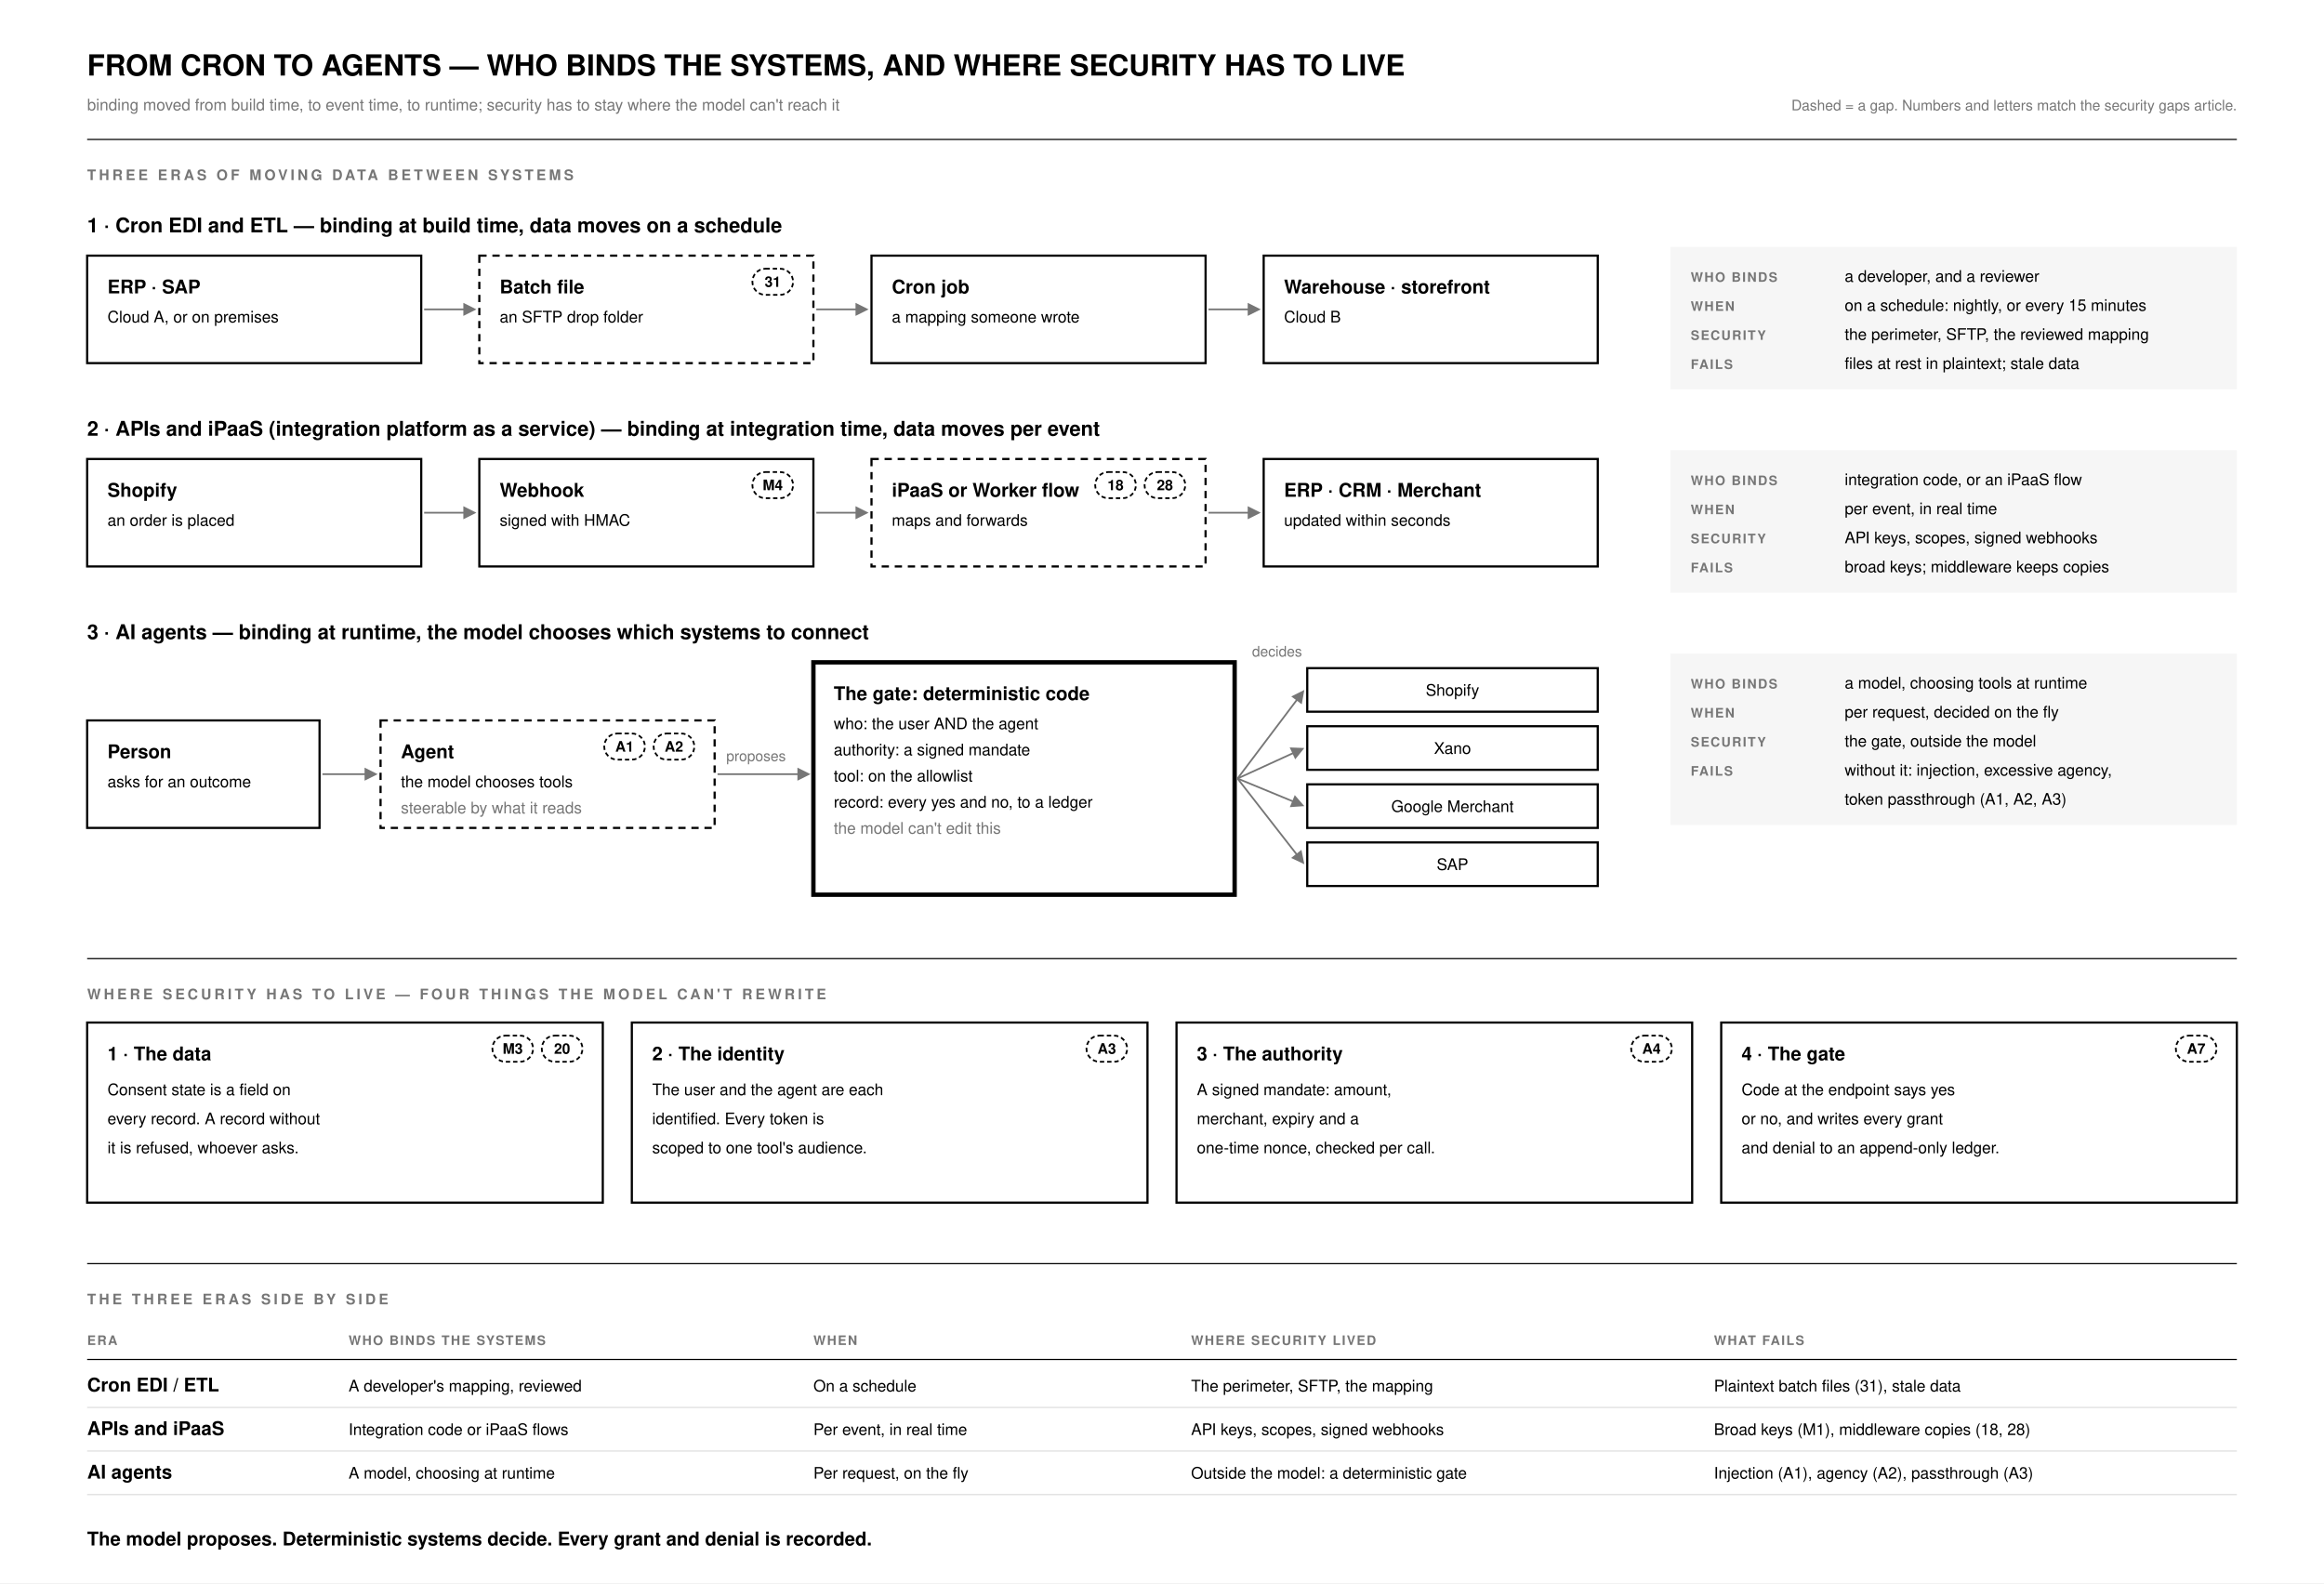
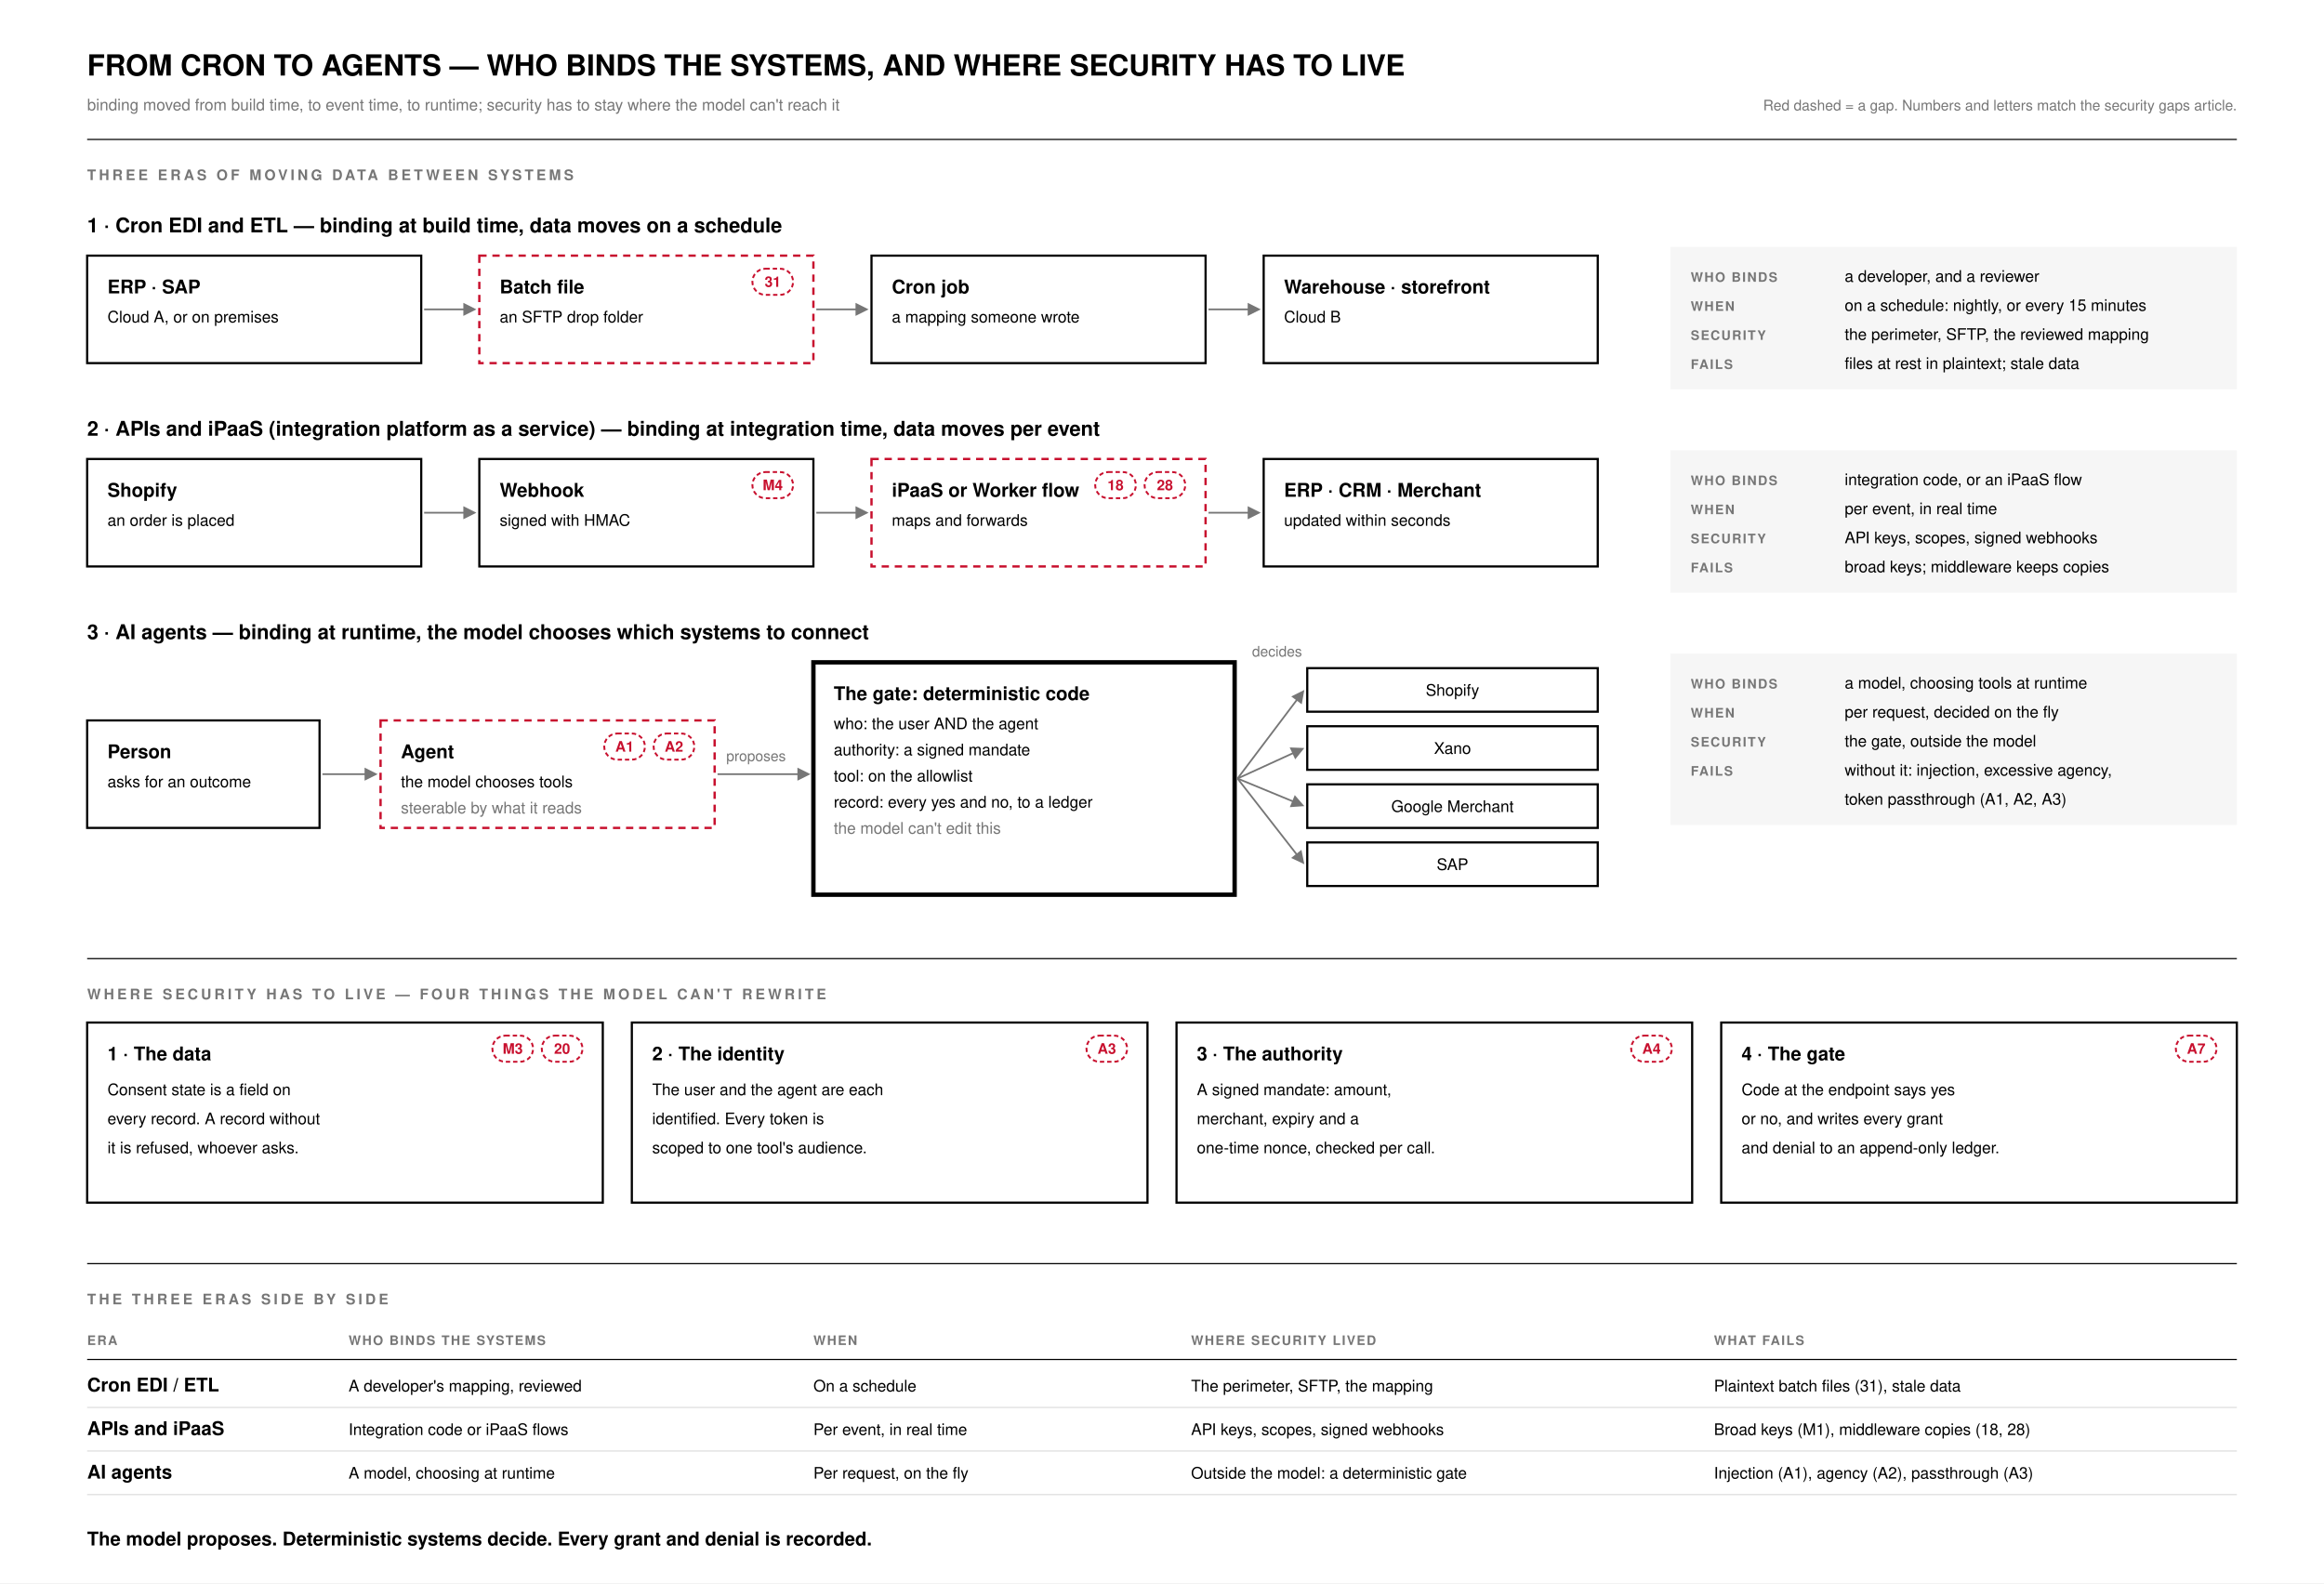
<svg xmlns="http://www.w3.org/2000/svg" version="1.1" viewBox="0 0 1600 1090" role="img" aria-labelledby="t d">
  <defs>
    <style>
 .h{font:700 20px Helvetica,Arial,sans-serif;fill:#000}
 .sec{font:700 10px Helvetica,Arial,sans-serif;fill:#767676;letter-spacing:.2em}
 .bt{font:700 13px Helvetica,Arial,sans-serif;fill:#000}
 .lt{font:700 14px Helvetica,Arial,sans-serif;fill:#000}
 .b{font:11px Helvetica,Arial,sans-serif;fill:#000}
 .g{font:11px Helvetica,Arial,sans-serif;fill:#767676}
 .s{font:10px Helvetica,Arial,sans-serif;fill:#767676}
 .lab{font:700 9px Helvetica,Arial,sans-serif;fill:#767676;letter-spacing:.1em}
-  .n{font:700 10px Helvetica,Arial,sans-serif;fill:#000;text-anchor:middle}
+  .n{font:700 10px Helvetica,Arial,sans-serif;fill:#c8102e;text-anchor:middle}
 .box{fill:#fff;stroke:#000;stroke-width:1.5}
-  .gap{fill:#fff;stroke:#000;stroke-width:1.5;stroke-dasharray:5 4}
+  .gap{fill:#fff;stroke:#c8102e;stroke-width:1.6;stroke-dasharray:5 4}
 .rule{stroke:#000;stroke-width:.8;fill:none}
 .ln{stroke:#767676;stroke-width:1.2;fill:none}
 .ah{fill:#767676}
</style>
  </defs>
  <rect width="1600" height="1090" fill="#fff" />
  <text class="h" x="60" y="52">FROM CRON TO AGENTS — WHO BINDS THE SYSTEMS, AND WHERE SECURITY HAS TO LIVE</text>
  <text class="g" x="60" y="76">binding moved from build time, to event time, to runtime; security has to stay where the model can't reach it</text>
-   <text class="s" x="1540" y="76" text-anchor="end">Dashed = a gap. Numbers and letters match the security gaps article.</text>
+   <text class="s" x="1540" y="76" text-anchor="end">Red dashed = a gap. Numbers and letters match the security gaps article.</text>
  <path class="rule" d="M60,96H1540" />
  <text class="sec" x="60" y="124">THREE ERAS OF MOVING DATA BETWEEN SYSTEMS</text>
  <text class="lt" x="60" y="160">1 · Cron EDI and ETL — binding at build time, data moves on a schedule</text>
  <rect class="box" x="60" y="176" width="230" height="74" />
  <text class="bt" x="74" y="202">ERP · SAP</text>
  <text class="b" x="74" y="222">Cloud A, or on premises</text>
  <path class="ln" d="M292,213L321.0,213.0" />
  <path class="ah" d="M328,213L319.0,208.5L319.0,217.5z" />
  <rect class="gap" x="330" y="176" width="230" height="74" />
  <text class="bt" x="344" y="202">Batch file</text>
  <text class="b" x="344" y="222">an SFTP drop folder</text>
-   <rect x="518.0" y="185" width="28" height="18" rx="9" fill="#fff" stroke="#000" stroke-width="1.2" stroke-dasharray="3 2" />
+   <rect x="518.0" y="185" width="28" height="18" rx="9" fill="#fff" stroke="#c8102e" stroke-width="1.3" stroke-dasharray="3 2" />
  <text class="n" x="532.0" y="197.5">31</text>
  <path class="ln" d="M562,213L591.0,213.0" />
  <path class="ah" d="M598,213L589.0,208.5L589.0,217.5z" />
  <rect class="box" x="600" y="176" width="230" height="74" />
  <text class="bt" x="614" y="202">Cron job</text>
  <text class="b" x="614" y="222">a mapping someone wrote</text>
  <path class="ln" d="M832,213L861.0,213.0" />
  <path class="ah" d="M868,213L859.0,208.5L859.0,217.5z" />
  <rect class="box" x="870" y="176" width="230" height="74" />
  <text class="bt" x="884" y="202">Warehouse · storefront</text>
  <text class="b" x="884" y="222">Cloud B</text>
  <rect x="1150" y="170" width="390" height="98" fill="#f6f6f6" stroke="none" />
  <text class="lab" x="1164" y="194">WHO BINDS</text>
  <text class="b" x="1270" y="194">a developer, and a reviewer</text>
  <text class="lab" x="1164" y="214">WHEN</text>
  <text class="b" x="1270" y="214">on a schedule: nightly, or every 15 minutes</text>
  <text class="lab" x="1164" y="234">SECURITY</text>
  <text class="b" x="1270" y="234">the perimeter, SFTP, the reviewed mapping</text>
  <text class="lab" x="1164" y="254">FAILS</text>
  <text class="b" x="1270" y="254">files at rest in plaintext; stale data</text>
  <text class="lt" x="60" y="300">2 · APIs and iPaaS (integration platform as a service) — binding at integration time, data moves per event</text>
  <rect class="box" x="60" y="316" width="230" height="74" />
  <text class="bt" x="74" y="342">Shopify</text>
  <text class="b" x="74" y="362">an order is placed</text>
  <path class="ln" d="M292,353L321.0,353.0" />
  <path class="ah" d="M328,353L319.0,348.5L319.0,357.5z" />
  <rect class="box" x="330" y="316" width="230" height="74" />
  <text class="bt" x="344" y="342">Webhook</text>
  <text class="b" x="344" y="362">signed with HMAC</text>
-   <rect x="518.0" y="325" width="28" height="18" rx="9" fill="#fff" stroke="#000" stroke-width="1.2" stroke-dasharray="3 2" />
+   <rect x="518.0" y="325" width="28" height="18" rx="9" fill="#fff" stroke="#c8102e" stroke-width="1.3" stroke-dasharray="3 2" />
  <text class="n" x="532.0" y="337.5">M4</text>
  <path class="ln" d="M562,353L591.0,353.0" />
  <path class="ah" d="M598,353L589.0,348.5L589.0,357.5z" />
  <rect class="gap" x="600" y="316" width="230" height="74" />
  <text class="bt" x="614" y="342">iPaaS or Worker flow</text>
  <text class="b" x="614" y="362">maps and forwards</text>
-   <rect x="788.0" y="325" width="28" height="18" rx="9" fill="#fff" stroke="#000" stroke-width="1.2" stroke-dasharray="3 2" />
+   <rect x="788.0" y="325" width="28" height="18" rx="9" fill="#fff" stroke="#c8102e" stroke-width="1.3" stroke-dasharray="3 2" />
  <text class="n" x="802.0" y="337.5">28</text>
-   <rect x="754.0" y="325" width="28" height="18" rx="9" fill="#fff" stroke="#000" stroke-width="1.2" stroke-dasharray="3 2" />
+   <rect x="754.0" y="325" width="28" height="18" rx="9" fill="#fff" stroke="#c8102e" stroke-width="1.3" stroke-dasharray="3 2" />
  <text class="n" x="768.0" y="337.5">18</text>
  <path class="ln" d="M832,353L861.0,353.0" />
  <path class="ah" d="M868,353L859.0,348.5L859.0,357.5z" />
  <rect class="box" x="870" y="316" width="230" height="74" />
  <text class="bt" x="884" y="342">ERP · CRM · Merchant</text>
  <text class="b" x="884" y="362">updated within seconds</text>
  <rect x="1150" y="310" width="390" height="98" fill="#f6f6f6" stroke="none" />
  <text class="lab" x="1164" y="334">WHO BINDS</text>
  <text class="b" x="1270" y="334">integration code, or an iPaaS flow</text>
  <text class="lab" x="1164" y="354">WHEN</text>
  <text class="b" x="1270" y="354">per event, in real time</text>
  <text class="lab" x="1164" y="374">SECURITY</text>
  <text class="b" x="1270" y="374">API keys, scopes, signed webhooks</text>
  <text class="lab" x="1164" y="394">FAILS</text>
  <text class="b" x="1270" y="394">broad keys; middleware keeps copies</text>
  <text class="lt" x="60" y="440">3 · AI agents — binding at runtime, the model chooses which systems to connect</text>
  <rect class="box" x="60" y="496" width="160" height="74" />
  <text class="bt" x="74" y="522">Person</text>
  <text class="b" x="74" y="542">asks for an outcome</text>
  <rect class="gap" x="262" y="496" width="230" height="74" />
  <text class="bt" x="276" y="522">Agent</text>
  <text class="b" x="276" y="542">the model chooses tools</text>
  <text class="g" x="276" y="560">steerable by what it reads</text>
-   <rect x="450.0" y="505" width="28" height="18" rx="9" fill="#fff" stroke="#000" stroke-width="1.2" stroke-dasharray="3 2" />
+   <rect x="450.0" y="505" width="28" height="18" rx="9" fill="#fff" stroke="#c8102e" stroke-width="1.3" stroke-dasharray="3 2" />
  <text class="n" x="464.0" y="517.5">A2</text>
-   <rect x="416.0" y="505" width="28" height="18" rx="9" fill="#fff" stroke="#000" stroke-width="1.2" stroke-dasharray="3 2" />
+   <rect x="416.0" y="505" width="28" height="18" rx="9" fill="#fff" stroke="#c8102e" stroke-width="1.3" stroke-dasharray="3 2" />
  <text class="n" x="430.0" y="517.5">A1</text>
  <path class="ln" d="M222,533L253.0,533.0" />
  <path class="ah" d="M260,533L251.0,528.5L251.0,537.5z" />
  <rect class="box" x="560" y="456" width="290" height="160" style="stroke-width:3" />
  <text class="bt" x="574" y="482">The gate: deterministic code</text>
  <text class="b" x="574" y="502">who: the user AND the agent</text>
  <text class="b" x="574" y="520">authority: a signed mandate</text>
  <text class="b" x="574" y="538">tool: on the allowlist</text>
  <text class="b" x="574" y="556">record: every yes and no, to a ledger</text>
  <text class="g" x="574" y="574">the model can't edit this</text>
  <path class="ln" d="M494,533L551.0,533.0" />
  <path class="ah" d="M558,533L549.0,528.5L549.0,537.5z" />
  <text class="s" x="500" y="524">proposes</text>
  <rect class="box" x="900" y="460" width="200" height="30" />
  <text class="b" x="1000" y="479" text-anchor="middle">Shopify</text>
  <path class="ln" d="M852,536.0L893.8,480.6" />
  <path class="ah" d="M898,475L889.0,479.5L896.2,484.9z" />
  <rect class="box" x="900" y="500" width="200" height="30" />
  <text class="b" x="1000" y="519" text-anchor="middle">Xano</text>
  <path class="ln" d="M852,536.0L891.6,517.9" />
  <path class="ah" d="M898,515L887.9,514.6L891.7,522.8z" />
  <rect class="box" x="900" y="540" width="200" height="30" />
  <text class="b" x="1000" y="559" text-anchor="middle">Google Merchant</text>
  <path class="ln" d="M852,536.0L891.5,552.3" />
  <path class="ah" d="M898,555L891.4,547.4L888.0,555.7z" />
  <rect class="box" x="900" y="580" width="200" height="30" />
  <text class="b" x="1000" y="599" text-anchor="middle">SAP</text>
  <path class="ln" d="M852,536.0L893.7,589.5" />
  <path class="ah" d="M898,595L896.0,585.1L888.9,590.7z" />
  <text class="s" x="862" y="452">decides</text>
  <rect x="1150" y="450" width="390" height="118" fill="#f6f6f6" stroke="none" />
  <text class="lab" x="1164" y="474">WHO BINDS</text>
  <text class="b" x="1270" y="474">a model, choosing tools at runtime</text>
  <text class="lab" x="1164" y="494">WHEN</text>
  <text class="b" x="1270" y="494">per request, decided on the fly</text>
  <text class="lab" x="1164" y="514">SECURITY</text>
  <text class="b" x="1270" y="514">the gate, outside the model</text>
  <text class="lab" x="1164" y="534">FAILS</text>
  <text class="b" x="1270" y="534">without it: injection, excessive agency,</text>
  <text class="lab" x="1164" y="554" />
  <text class="b" x="1270" y="554">token passthrough (A1, A2, A3)</text>
  <path class="rule" d="M60,660H1540" />
  <text class="sec" x="60" y="688">WHERE SECURITY HAS TO LIVE — FOUR THINGS THE MODEL CAN'T REWRITE</text>
  <rect class="box" x="60" y="704" width="355" height="124" />
  <text class="bt" x="74" y="730">1 · The data</text>
  <text class="b" x="74" y="750" />
-   <rect x="373.0" y="713" width="28" height="18" rx="9" fill="#fff" stroke="#000" stroke-width="1.2" stroke-dasharray="3 2" />
+   <rect x="373.0" y="713" width="28" height="18" rx="9" fill="#fff" stroke="#c8102e" stroke-width="1.3" stroke-dasharray="3 2" />
  <text class="n" x="387.0" y="725.5">20</text>
-   <rect x="339.0" y="713" width="28" height="18" rx="9" fill="#fff" stroke="#000" stroke-width="1.2" stroke-dasharray="3 2" />
+   <rect x="339.0" y="713" width="28" height="18" rx="9" fill="#fff" stroke="#c8102e" stroke-width="1.3" stroke-dasharray="3 2" />
  <text class="n" x="353.0" y="725.5">M3</text>
  <text class="b" x="74" y="754">Consent state is a field on</text>
  <text class="b" x="74" y="774">every record. A record without</text>
  <text class="b" x="74" y="794">it is refused, whoever asks.</text>
  <rect class="box" x="435" y="704" width="355" height="124" />
  <text class="bt" x="449" y="730">2 · The identity</text>
  <text class="b" x="449" y="750" />
-   <rect x="748.0" y="713" width="28" height="18" rx="9" fill="#fff" stroke="#000" stroke-width="1.2" stroke-dasharray="3 2" />
+   <rect x="748.0" y="713" width="28" height="18" rx="9" fill="#fff" stroke="#c8102e" stroke-width="1.3" stroke-dasharray="3 2" />
  <text class="n" x="762.0" y="725.5">A3</text>
  <text class="b" x="449" y="754">The user and the agent are each</text>
  <text class="b" x="449" y="774">identified. Every token is</text>
  <text class="b" x="449" y="794">scoped to one tool's audience.</text>
  <rect class="box" x="810" y="704" width="355" height="124" />
  <text class="bt" x="824" y="730">3 · The authority</text>
  <text class="b" x="824" y="750" />
-   <rect x="1123.0" y="713" width="28" height="18" rx="9" fill="#fff" stroke="#000" stroke-width="1.2" stroke-dasharray="3 2" />
+   <rect x="1123.0" y="713" width="28" height="18" rx="9" fill="#fff" stroke="#c8102e" stroke-width="1.3" stroke-dasharray="3 2" />
  <text class="n" x="1137.0" y="725.5">A4</text>
  <text class="b" x="824" y="754">A signed mandate: amount,</text>
  <text class="b" x="824" y="774">merchant, expiry and a</text>
  <text class="b" x="824" y="794">one-time nonce, checked per call.</text>
  <rect class="box" x="1185" y="704" width="355" height="124" />
  <text class="bt" x="1199" y="730">4 · The gate</text>
  <text class="b" x="1199" y="750" />
-   <rect x="1498.0" y="713" width="28" height="18" rx="9" fill="#fff" stroke="#000" stroke-width="1.2" stroke-dasharray="3 2" />
+   <rect x="1498.0" y="713" width="28" height="18" rx="9" fill="#fff" stroke="#c8102e" stroke-width="1.3" stroke-dasharray="3 2" />
  <text class="n" x="1512.0" y="725.5">A7</text>
  <text class="b" x="1199" y="754">Code at the endpoint says yes</text>
  <text class="b" x="1199" y="774">or no, and writes every grant</text>
  <text class="b" x="1199" y="794">and denial to an append-only ledger.</text>
  <path class="rule" d="M60,870H1540" />
  <text class="sec" x="60" y="898">THE THREE ERAS SIDE BY SIDE</text>
  <text class="lab" x="60" y="926">ERA</text>
  <text class="lab" x="240" y="926">WHO BINDS THE SYSTEMS</text>
  <text class="lab" x="560" y="926">WHEN</text>
  <text class="lab" x="820" y="926">WHERE SECURITY LIVED</text>
  <text class="lab" x="1180" y="926">WHAT FAILS</text>
  <path class="rule" d="M60,936H1540" />
  <text class="bt" x="60" y="958">Cron EDI / ETL</text>
  <text class="b" x="240" y="958">A developer's mapping, reviewed</text>
  <text class="b" x="560" y="958">On a schedule</text>
  <text class="b" x="820" y="958">The perimeter, SFTP, the mapping</text>
  <text class="b" x="1180" y="958">Plaintext batch files (31), stale data</text>
  <path class="rule" d="M60,969H1540" style="stroke:#ddd" />
  <text class="bt" x="60" y="988">APIs and iPaaS</text>
  <text class="b" x="240" y="988">Integration code or iPaaS flows</text>
  <text class="b" x="560" y="988">Per event, in real time</text>
  <text class="b" x="820" y="988">API keys, scopes, signed webhooks</text>
  <text class="b" x="1180" y="988">Broad keys (M1), middleware copies (18, 28)</text>
  <path class="rule" d="M60,999H1540" style="stroke:#ddd" />
  <text class="bt" x="60" y="1018">AI agents</text>
  <text class="b" x="240" y="1018">A model, choosing at runtime</text>
  <text class="b" x="560" y="1018">Per request, on the fly</text>
  <text class="b" x="820" y="1018">Outside the model: a deterministic gate</text>
  <text class="b" x="1180" y="1018">Injection (A1), agency (A2), passthrough (A3)</text>
  <path class="rule" d="M60,1029H1540" style="stroke:#ddd" />
  <text class="bt" x="60" y="1064">The model proposes. Deterministic systems decide. Every grant and denial is recorded.</text>
</svg>
